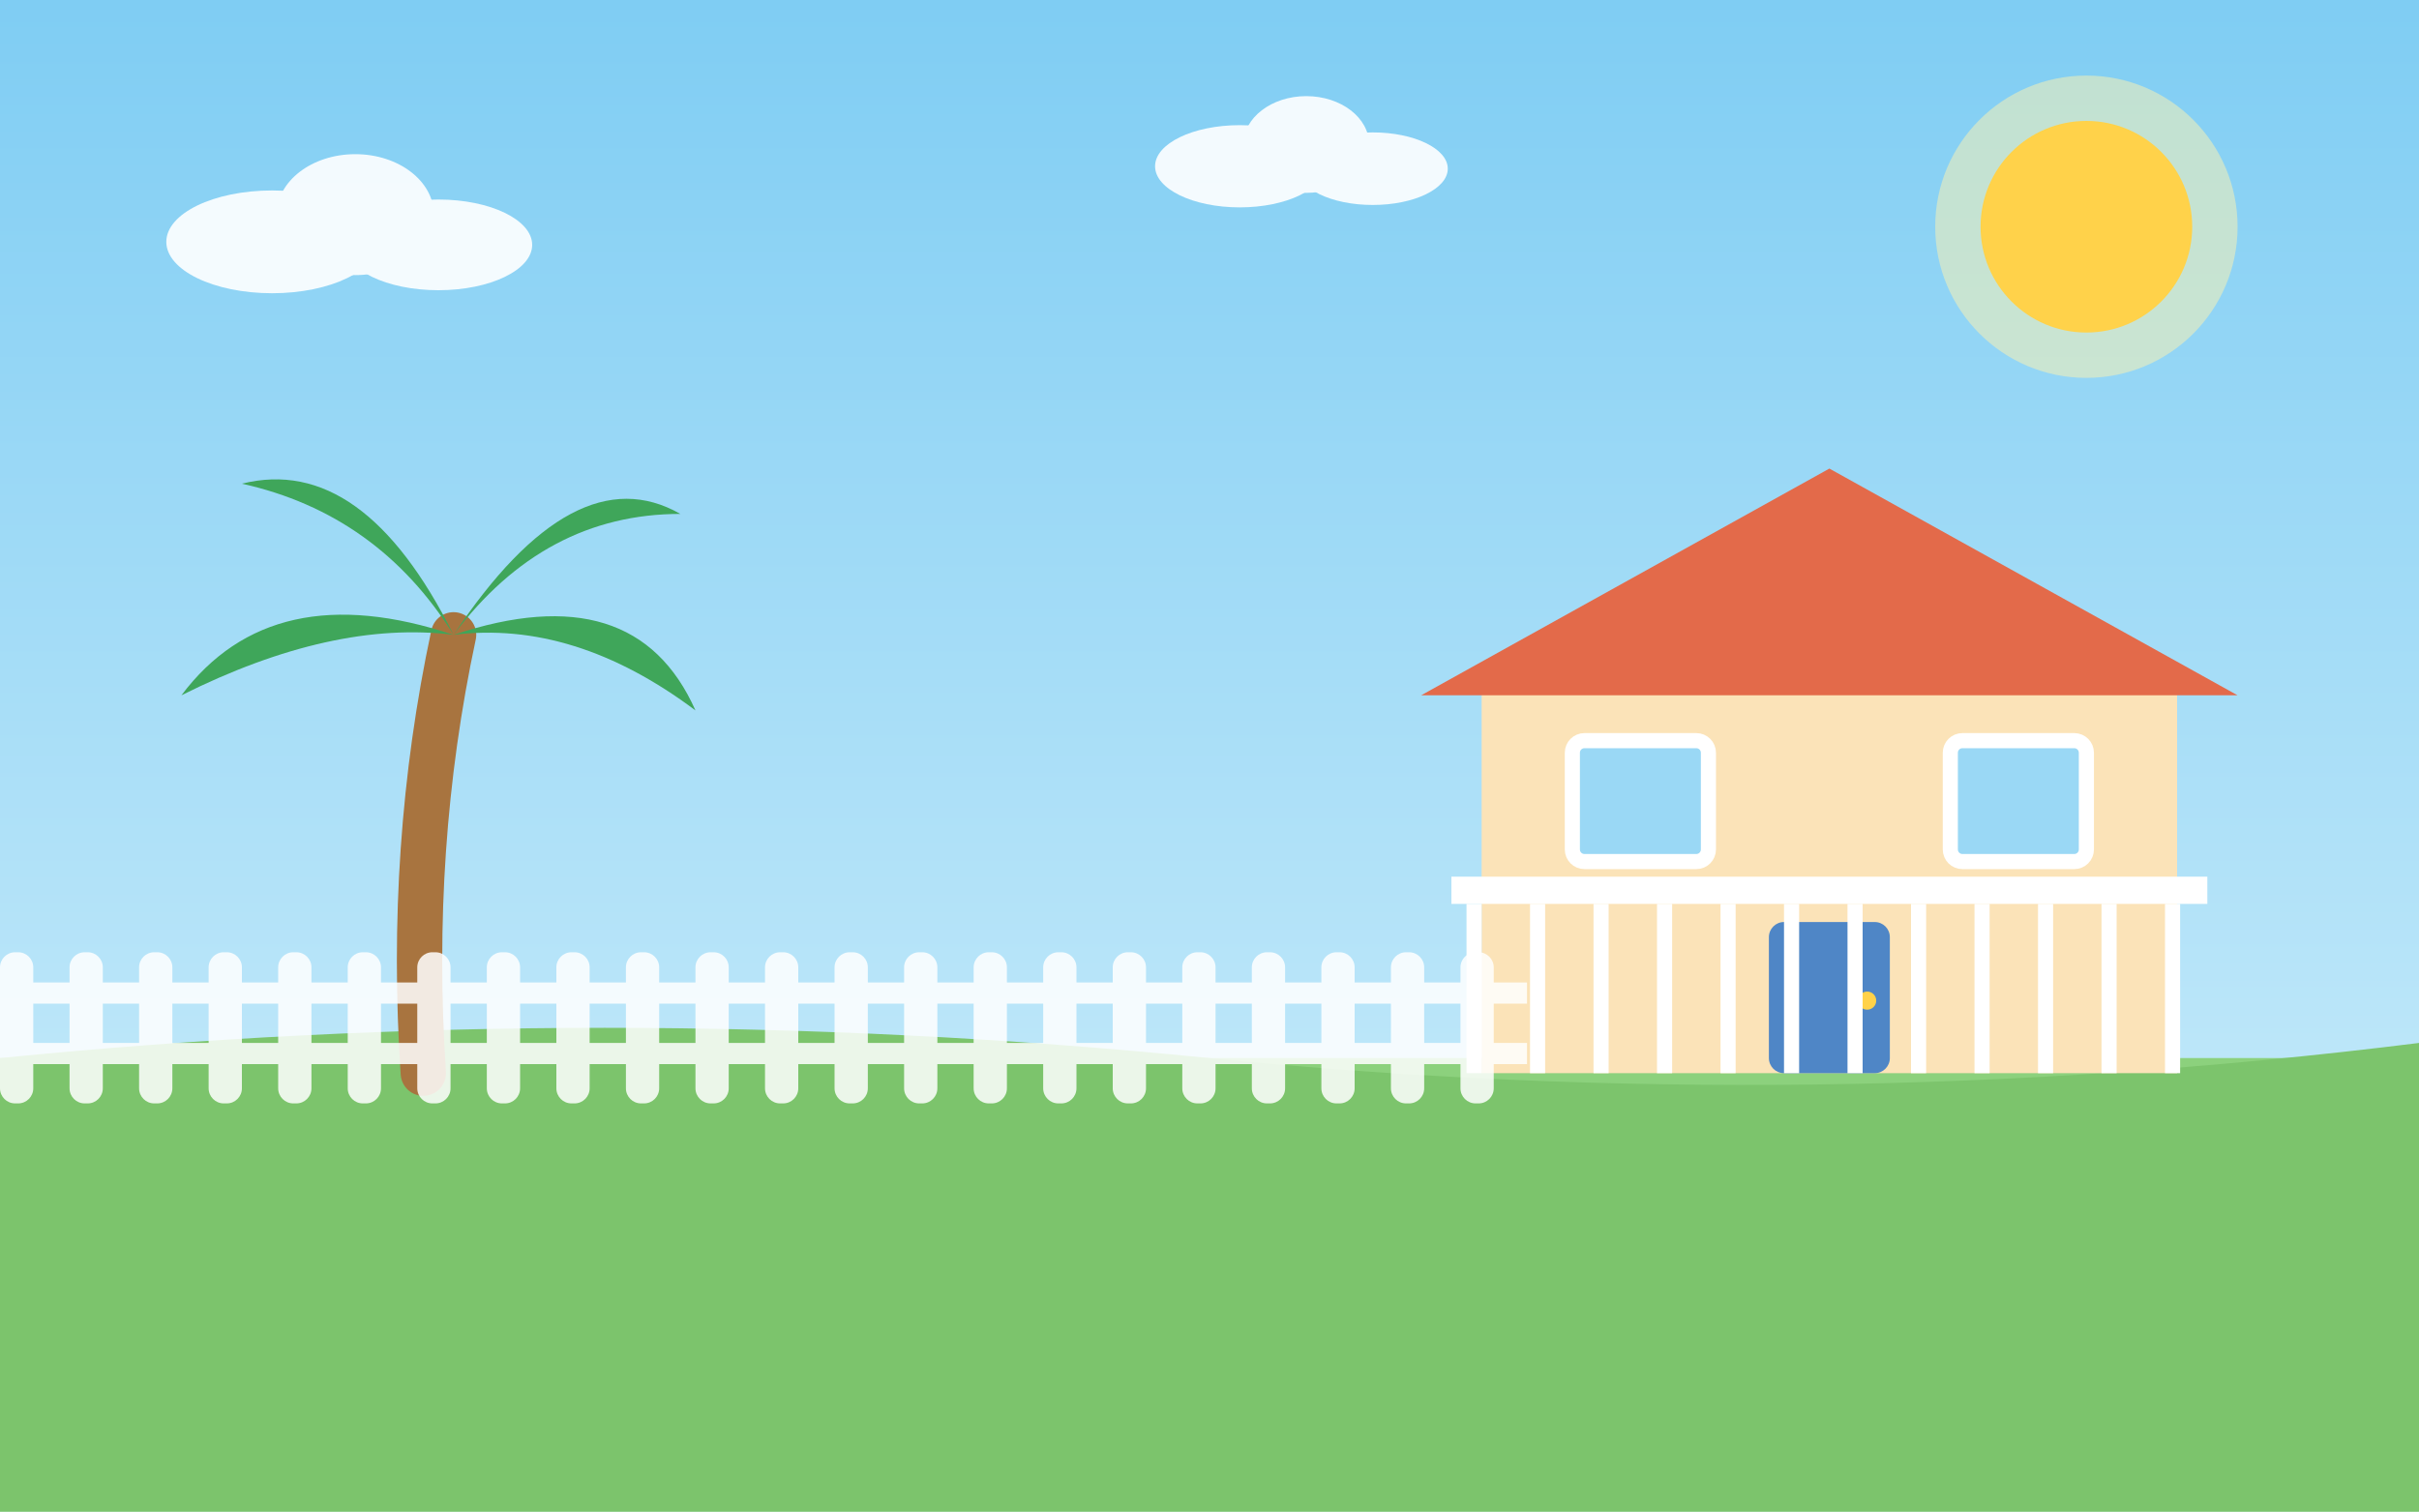
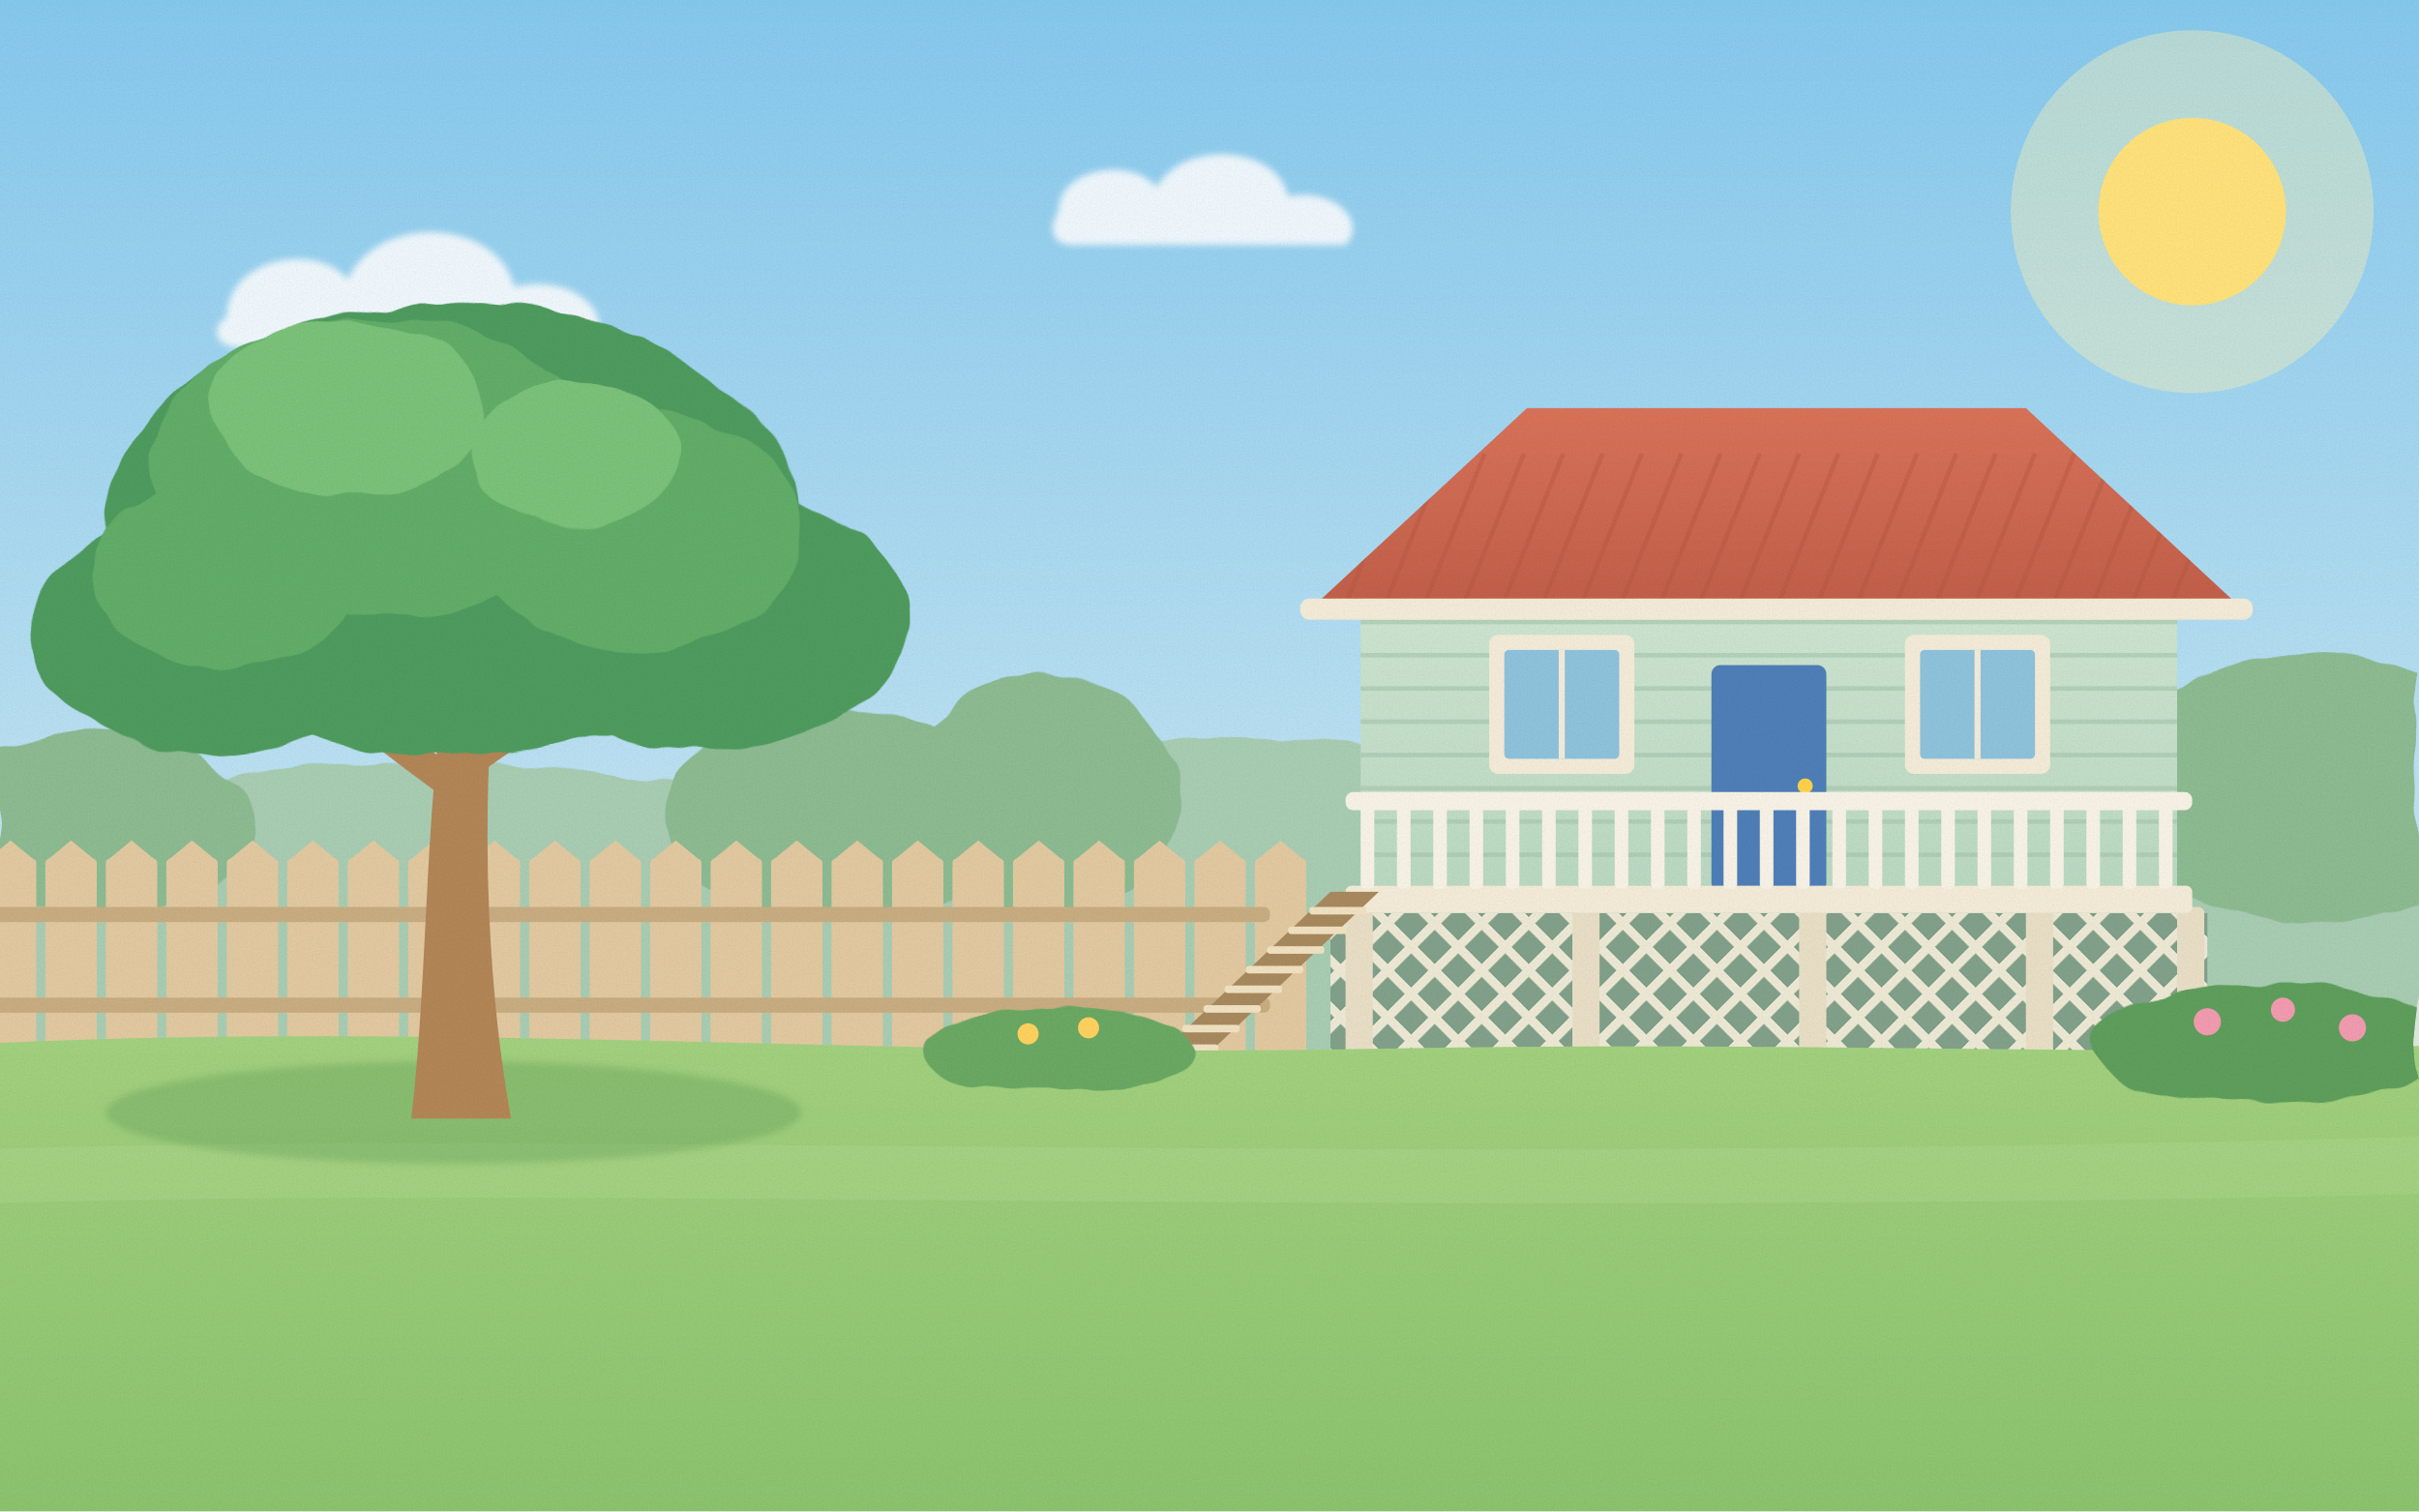
<svg xmlns="http://www.w3.org/2000/svg" viewBox="0 0 1600 1000" preserveAspectRatio="xMidYMax slice">
  <defs>
    <linearGradient id="sky" x1="0" y1="0" x2="0" y2="1">
-       <stop offset="0" stop-color="#7fcdf3" />
-       <stop offset="1" stop-color="#d6f1fc" />
-     </linearGradient>
+       <stop offset="0" stop-color="#86c9ee" />
+       <stop offset="0.55" stop-color="#bfe3f3" />
+       <stop offset="0.8" stop-color="#fbeec9" />
+     </linearGradient>
+     <linearGradient id="lawn" x1="0" y1="0" x2="0" y2="1">
+       <stop offset="0" stop-color="#a3d17f" />
+       <stop offset="1" stop-color="#8cc46e" />
+     </linearGradient>
+     <linearGradient id="wall" x1="0" y1="0" x2="0" y2="1">
+       <stop offset="0" stop-color="#cfe6d2" />
+       <stop offset="1" stop-color="#b9d8c0" />
+     </linearGradient>
+     <linearGradient id="roof" x1="0" y1="0" x2="0" y2="1">
+       <stop offset="0" stop-color="#d9735a" />
+       <stop offset="1" stop-color="#c25f4a" />
+     </linearGradient>
+     <pattern id="lattice" width="22" height="22" patternUnits="userSpaceOnUse" patternTransform="rotate(45)">
+       <rect width="22" height="22" fill="#7d9c86" />
+       <rect width="6" height="22" fill="#f4ecd8" />
+       <rect width="22" height="6" fill="#f4ecd8" />
+     </pattern>
+     <filter id="soft" x="-10%" y="-10%" width="120%" height="120%">
+       <feTurbulence type="fractalNoise" baseFrequency="0.018" numOctaves="3" seed="4" result="w" />
+       <feDisplacementMap in="SourceGraphic" in2="w" scale="14" xChannelSelector="R" yChannelSelector="G" />
+     </filter>
+     <filter id="cloud">
+       <feGaussianBlur stdDeviation="2.5" />
+     </filter>
+     <clipPath id="roofclip">
+       <path d="M870 400 L1010 270 H1340 L1480 400 Z" />
+     </clipPath>
+     <filter id="grain" x="0" y="0" width="100%" height="100%">
+       <feTurbulence type="fractalNoise" baseFrequency="0.85" numOctaves="2" seed="11" result="n" />
+       <feColorMatrix in="n" type="saturate" values="0" result="g" />
+       <feComponentTransfer in="g" result="g2">
+         <feFuncR type="linear" slope="0.2" intercept="0.86" />
+         <feFuncG type="linear" slope="0.2" intercept="0.86" />
+         <feFuncB type="linear" slope="0.2" intercept="0.86" />
+         <feFuncA type="linear" slope="0" intercept="1" />
+       </feComponentTransfer>
+       <feBlend in="SourceGraphic" in2="g2" mode="multiply" />
+     </filter>
  </defs>
-   <rect width="1600" height="1000" fill="url(#sky)" />
-   <g transform="translate(1380 150)">
-     <circle r="100" fill="#fff3b0" opacity="0.5" />
-     <circle r="70" fill="#ffd24a" />
-   </g>
-   <g transform="translate(180 160) scale(1)" fill="#fff" opacity="0.9">
-     <ellipse cx="0" cy="0" rx="70" ry="34" />
-     <ellipse cx="55" cy="-18" rx="52" ry="40" />
-     <ellipse cx="110" cy="2" rx="62" ry="30" />
-   </g>
-   <g transform="translate(820 110) scale(0.8)" fill="#fff" opacity="0.9">
-     <ellipse cx="0" cy="0" rx="70" ry="34" />
-     <ellipse cx="55" cy="-18" rx="52" ry="40" />
-     <ellipse cx="110" cy="2" rx="62" ry="30" />
-   </g>
-   <rect x="0" y="700" width="1600" height="300" fill="#8cd17d" />
-   <path d="M0 700 Q400 660 800 700 T1600 690 V1000 H0Z" fill="#7cc46c" />
-   <g transform="translate(980 330)">
-     <rect x="0" y="120" width="460" height="260" fill="#fbe3b8" />
-     <path d="M-40 130 L230 -20 L500 130 Z" fill="#e36a4a" />
-     <rect x="-20" y="250" width="500" height="18" fill="#fff" />
-     <rect x="60" y="160" width="90" height="80" rx="8" fill="#9ad8f5" stroke="#fff" stroke-width="10" />
-     <rect x="310" y="160" width="90" height="80" rx="8" fill="#9ad8f5" stroke="#fff" stroke-width="10" />
-     <rect x="190" y="280" width="80" height="100" rx="10" fill="#4f86c6" />
-     <circle cx="255" cy="332" r="6" fill="#ffd24a" />
-     <g fill="#fff">
-       <rect x="-10" y="268" width="10" height="112" />
-       <rect x="32" y="268" width="10" height="112" />
-       <rect x="74" y="268" width="10" height="112" />
-       <rect x="116" y="268" width="10" height="112" />
-       <rect x="158" y="268" width="10" height="112" />
-       <rect x="200" y="268" width="10" height="112" />
-       <rect x="242" y="268" width="10" height="112" />
-       <rect x="284" y="268" width="10" height="112" />
-       <rect x="326" y="268" width="10" height="112" />
-       <rect x="368" y="268" width="10" height="112" />
-       <rect x="410" y="268" width="10" height="112" />
-       <rect x="452" y="268" width="10" height="112" />
-     </g>
-   </g>
-   <g transform="translate(240 380)">
-     <path d="M40 330 Q30 180 60 40" stroke="#a8743f" stroke-width="30" fill="none" stroke-linecap="round" />
-     <g fill="#3fa65a">
-       <path d="M60 40 Q-60 0 -120 80 Q-20 30 60 40Z" />
-       <path d="M60 40 Q180 0 220 90 Q140 30 60 40Z" />
-       <path d="M60 40 Q0 -80 -80 -60 Q10 -40 60 40Z" />
-       <path d="M60 40 Q140 -80 210 -40 Q120 -40 60 40Z" />
-     </g>
-   </g>
-   <g fill="#fff" opacity="0.85">
-     <rect x="0" y="630" width="22" height="100" rx="10" />
-     <rect x="46" y="630" width="22" height="100" rx="10" />
-     <rect x="92" y="630" width="22" height="100" rx="10" />
-     <rect x="138" y="630" width="22" height="100" rx="10" />
-     <rect x="184" y="630" width="22" height="100" rx="10" />
-     <rect x="230" y="630" width="22" height="100" rx="10" />
-     <rect x="276" y="630" width="22" height="100" rx="10" />
-     <rect x="322" y="630" width="22" height="100" rx="10" />
-     <rect x="368" y="630" width="22" height="100" rx="10" />
-     <rect x="414" y="630" width="22" height="100" rx="10" />
-     <rect x="460" y="630" width="22" height="100" rx="10" />
-     <rect x="506" y="630" width="22" height="100" rx="10" />
-     <rect x="552" y="630" width="22" height="100" rx="10" />
-     <rect x="598" y="630" width="22" height="100" rx="10" />
-     <rect x="644" y="630" width="22" height="100" rx="10" />
-     <rect x="690" y="630" width="22" height="100" rx="10" />
-     <rect x="736" y="630" width="22" height="100" rx="10" />
-     <rect x="782" y="630" width="22" height="100" rx="10" />
-     <rect x="828" y="630" width="22" height="100" rx="10" />
-     <rect x="874" y="630" width="22" height="100" rx="10" />
-     <rect x="920" y="630" width="22" height="100" rx="10" />
-     <rect x="966" y="630" width="22" height="100" rx="10" />
-     <rect x="0" y="650" width="1010" height="14" />
-     <rect x="0" y="690" width="1010" height="14" />
+   <g filter="url(#grain)">
+     <rect width="1600" height="1000" fill="url(#sky)" />
+     <circle cx="1450" cy="140" r="120" fill="#fff2b3" opacity="0.4" />
+     <circle cx="1450" cy="140" r="62" fill="#ffe27a" />
+     <g fill="#fff" opacity="0.85" filter="url(#cloud)">
+       <path d="M150 210 C150 170 210 160 230 185 C250 140 330 145 340 190 C380 180 410 210 390 230 H160 C140 230 140 215 150 210 Z" />
+       <path d="M700 140 C700 110 750 104 765 124 C782 92 845 96 852 130 C882 124 905 146 890 162 H710 C694 162 694 150 700 140 Z" />
+     </g>
+     <g filter="url(#soft)">
+       <path d="M0 560 C180 480 360 500 520 530 C700 470 900 480 1080 520 C1250 470 1450 480 1600 520 V700 H0 Z" fill="#a9cdb3" />
+       <g fill="#8dbb92">
+         <ellipse cx="560" cy="540" rx="120" ry="70" />
+         <ellipse cx="690" cy="525" rx="90" ry="80" />
+         <ellipse cx="1530" cy="520" rx="130" ry="90" />
+         <ellipse cx="60" cy="545" rx="110" ry="60" />
+       </g>
+     </g>
+     <g fill="#e2c9a0">
+       <rect x="-10" y="568" width="34" height="132" rx="3" />
+       <rect x="30" y="568" width="34" height="132" rx="3" />
+       <rect x="70" y="568" width="34" height="132" rx="3" />
+       <rect x="110" y="568" width="34" height="132" rx="3" />
+       <rect x="150" y="568" width="34" height="132" rx="3" />
+       <rect x="190" y="568" width="34" height="132" rx="3" />
+       <rect x="230" y="568" width="34" height="132" rx="3" />
+       <rect x="270" y="568" width="34" height="132" rx="3" />
+       <rect x="310" y="568" width="34" height="132" rx="3" />
+       <rect x="350" y="568" width="34" height="132" rx="3" />
+       <rect x="390" y="568" width="34" height="132" rx="3" />
+       <rect x="430" y="568" width="34" height="132" rx="3" />
+       <rect x="470" y="568" width="34" height="132" rx="3" />
+       <rect x="510" y="568" width="34" height="132" rx="3" />
+       <rect x="550" y="568" width="34" height="132" rx="3" />
+       <rect x="590" y="568" width="34" height="132" rx="3" />
+       <rect x="630" y="568" width="34" height="132" rx="3" />
+       <rect x="670" y="568" width="34" height="132" rx="3" />
+       <rect x="710" y="568" width="34" height="132" rx="3" />
+       <rect x="750" y="568" width="34" height="132" rx="3" />
+       <rect x="790" y="568" width="34" height="132" rx="3" />
+       <rect x="830" y="568" width="34" height="132" rx="3" />
+       <path d="M-10 570 L7 556 L24 570 Z" />
+       <path d="M30 570 L47 556 L64 570 Z" />
+       <path d="M70 570 L87 556 L104 570 Z" />
+       <path d="M110 570 L127 556 L144 570 Z" />
+       <path d="M150 570 L167 556 L184 570 Z" />
+       <path d="M190 570 L207 556 L224 570 Z" />
+       <path d="M230 570 L247 556 L264 570 Z" />
+       <path d="M270 570 L287 556 L304 570 Z" />
+       <path d="M310 570 L327 556 L344 570 Z" />
+       <path d="M350 570 L367 556 L384 570 Z" />
+       <path d="M390 570 L407 556 L424 570 Z" />
+       <path d="M430 570 L447 556 L464 570 Z" />
+       <path d="M470 570 L487 556 L504 570 Z" />
+       <path d="M510 570 L527 556 L544 570 Z" />
+       <path d="M550 570 L567 556 L584 570 Z" />
+       <path d="M590 570 L607 556 L624 570 Z" />
+       <path d="M630 570 L647 556 L664 570 Z" />
+       <path d="M670 570 L687 556 L704 570 Z" />
+       <path d="M710 570 L727 556 L744 570 Z" />
+       <path d="M750 570 L767 556 L784 570 Z" />
+       <path d="M790 570 L807 556 L824 570 Z" />
+       <path d="M830 570 L847 556 L864 570 Z" />
+     </g>
+     <g fill="#c9ad82">
+       <rect x="-10" y="600" width="850" height="10" rx="4" />
+       <rect x="-10" y="660" width="850" height="10" rx="4" />
+     </g>
+     <g>
+       <rect x="880" y="604" width="580" height="100" fill="url(#lattice)" opacity="0.9" />
+       <g fill="#e9dfc6">
+         <rect x="890" y="600" width="18" height="104" rx="4" />
+         <rect x="1040" y="600" width="18" height="104" rx="4" />
+         <rect x="1190" y="600" width="18" height="104" rx="4" />
+         <rect x="1340" y="600" width="18" height="104" rx="4" />
+         <rect x="1440" y="600" width="18" height="104" rx="4" />
+       </g>
+       <rect x="900" y="390" width="540" height="214" fill="url(#wall)" />
+       <g fill="#a9c9b1" opacity="0.7">
+         <rect x="900" y="410" width="540" height="3" />
+         <rect x="900" y="432" width="540" height="3" />
+         <rect x="900" y="454" width="540" height="3" />
+         <rect x="900" y="476" width="540" height="3" />
+         <rect x="900" y="498" width="540" height="3" />
+         <rect x="900" y="520" width="540" height="3" />
+         <rect x="900" y="542" width="540" height="3" />
+         <rect x="900" y="564" width="540" height="3" />
+         <rect x="900" y="586" width="540" height="3" />
+       </g>
+       <path d="M870 400 L1010 270 H1340 L1480 400 Z" fill="url(#roof)" />
+       <g stroke="#b1533f" stroke-width="3" opacity="0.35" fill="none" clip-path="url(#roofclip)">
+         <path d="M930 300 L890 400" />
+         <path d="M956 300 L916 400" />
+         <path d="M982 300 L942 400" />
+         <path d="M1008 300 L968 400" />
+         <path d="M1034 300 L994 400" />
+         <path d="M1060 300 L1020 400" />
+         <path d="M1086 300 L1046 400" />
+         <path d="M1112 300 L1072 400" />
+         <path d="M1138 300 L1098 400" />
+         <path d="M1164 300 L1124 400" />
+         <path d="M1190 300 L1150 400" />
+         <path d="M1216 300 L1176 400" />
+         <path d="M1242 300 L1202 400" />
+         <path d="M1268 300 L1228 400" />
+         <path d="M1294 300 L1254 400" />
+         <path d="M1320 300 L1280 400" />
+         <path d="M1346 300 L1306 400" />
+         <path d="M1372 300 L1332 400" />
+         <path d="M1398 300 L1358 400" />
+         <path d="M1424 300 L1384 400" />
+         <path d="M1450 300 L1410 400" />
+         <path d="M1476 300 L1436 400" />
+       </g>
+       <rect x="860" y="396" width="630" height="14" rx="6" fill="#f4ecd8" />
+       <rect x="985" y="420" width="96" height="92" rx="6" fill="#f4ecd8" />
+       <rect x="995" y="430" width="76" height="72" rx="3" fill="#8fc3dc" />
+       <rect x="1031" y="430" width="4" height="72" fill="#f4ecd8" />
+       <rect x="1260" y="420" width="96" height="92" rx="6" fill="#f4ecd8" />
+       <rect x="1270" y="430" width="76" height="72" rx="3" fill="#8fc3dc" />
+       <rect x="1306" y="430" width="4" height="72" fill="#f4ecd8" />
+       <rect x="1132" y="440" width="76" height="150" rx="6" fill="#4f7fb8" />
+       <circle cx="1194" cy="520" r="5" fill="#ffd24a" />
+       <rect x="890" y="586" width="560" height="18" rx="4" fill="#f4ecd8" />
+       <g fill="#f8f3e6">
+         <rect x="900" y="532" width="9" height="56" rx="3" />
+         <rect x="924" y="532" width="9" height="56" rx="3" />
+         <rect x="948" y="532" width="9" height="56" rx="3" />
+         <rect x="972" y="532" width="9" height="56" rx="3" />
+         <rect x="996" y="532" width="9" height="56" rx="3" />
+         <rect x="1020" y="532" width="9" height="56" rx="3" />
+         <rect x="1044" y="532" width="9" height="56" rx="3" />
+         <rect x="1068" y="532" width="9" height="56" rx="3" />
+         <rect x="1092" y="532" width="9" height="56" rx="3" />
+         <rect x="1116" y="532" width="9" height="56" rx="3" />
+         <rect x="1140" y="532" width="9" height="56" rx="3" />
+         <rect x="1164" y="532" width="9" height="56" rx="3" />
+         <rect x="1188" y="532" width="9" height="56" rx="3" />
+         <rect x="1212" y="532" width="9" height="56" rx="3" />
+         <rect x="1236" y="532" width="9" height="56" rx="3" />
+         <rect x="1260" y="532" width="9" height="56" rx="3" />
+         <rect x="1284" y="532" width="9" height="56" rx="3" />
+         <rect x="1308" y="532" width="9" height="56" rx="3" />
+         <rect x="1332" y="532" width="9" height="56" rx="3" />
+         <rect x="1356" y="532" width="9" height="56" rx="3" />
+         <rect x="1380" y="532" width="9" height="56" rx="3" />
+         <rect x="1404" y="532" width="9" height="56" rx="3" />
+         <rect x="1428" y="532" width="9" height="56" rx="3" />
+       </g>
+       <rect x="890" y="524" width="560" height="12" rx="5" fill="#f8f3e6" />
+       <path d="M760 704 L880 590 H912 L792 704 Z" fill="#a98a5e" />
+       <g fill="#f1e2c2">
+         <rect x="866" y="600" width="38" height="5" rx="2" />
+         <rect x="852" y="613" width="38" height="5" rx="2" />
+         <rect x="838" y="626" width="38" height="5" rx="2" />
+         <rect x="824" y="639" width="38" height="5" rx="2" />
+         <rect x="810" y="652" width="38" height="5" rx="2" />
+         <rect x="796" y="665" width="38" height="5" rx="2" />
+         <rect x="782" y="678" width="38" height="5" rx="2" />
+         <rect x="768" y="691" width="38" height="5" rx="2" />
+       </g>
+     </g>
+     <path d="M0 690 C300 676 600 700 900 694 C1200 688 1400 700 1600 692 V1000 H0 Z" fill="url(#lawn)" />
+     <path d="M0 760 C400 748 900 772 1600 752 V790 C900 806 400 784 0 796 Z" fill="#b2da8f" opacity="0.35" />
+     <ellipse cx="300" cy="736" rx="230" ry="34" fill="#5f9a54" opacity="0.35" filter="url(#cloud)" />
+     <path d="M272 740 C284 640 280 520 300 420 L330 420 C318 520 320 640 338 740 Z" fill="#b38657" />
+     <path d="M300 520 C260 490 230 470 200 430" stroke="#b38657" stroke-width="20" stroke-linecap="round" fill="none" />
+     <path d="M318 500 C360 470 400 450 430 410" stroke="#b38657" stroke-width="18" stroke-linecap="round" fill="none" />
+     <g filter="url(#soft)">
+       <g fill="#4f9b5e">
+         <ellipse cx="300" cy="350" rx="230" ry="150" />
+         <ellipse cx="140" cy="420" rx="120" ry="80" />
+         <ellipse cx="470" cy="410" rx="130" ry="86" />
+       </g>
+       <g fill="#62ad69">
+         <ellipse cx="250" cy="310" rx="150" ry="100" />
+         <ellipse cx="420" cy="350" rx="110" ry="80" />
+         <ellipse cx="150" cy="380" rx="90" ry="60" />
+       </g>
+       <g fill="#7cc27a">
+         <ellipse cx="230" cy="270" rx="90" ry="58" />
+         <ellipse cx="380" cy="300" rx="70" ry="46" />
+       </g>
+     </g>
+     <g filter="url(#soft)">
+       <ellipse cx="1500" cy="690" rx="120" ry="40" fill="#5f9f5c" />
+       <ellipse cx="700" cy="694" rx="90" ry="28" fill="#6aa964" />
+     </g>
+     <g fill="#f29bb0">
+       <circle cx="1460" cy="676" r="9" />
+       <circle cx="1510" cy="668" r="8" />
+       <circle cx="1556" cy="680" r="9" />
+     </g>
+     <g fill="#ffd25e">
+       <circle cx="680" cy="684" r="7" />
+       <circle cx="720" cy="680" r="7" />
+     </g>
  </g>
</svg>
